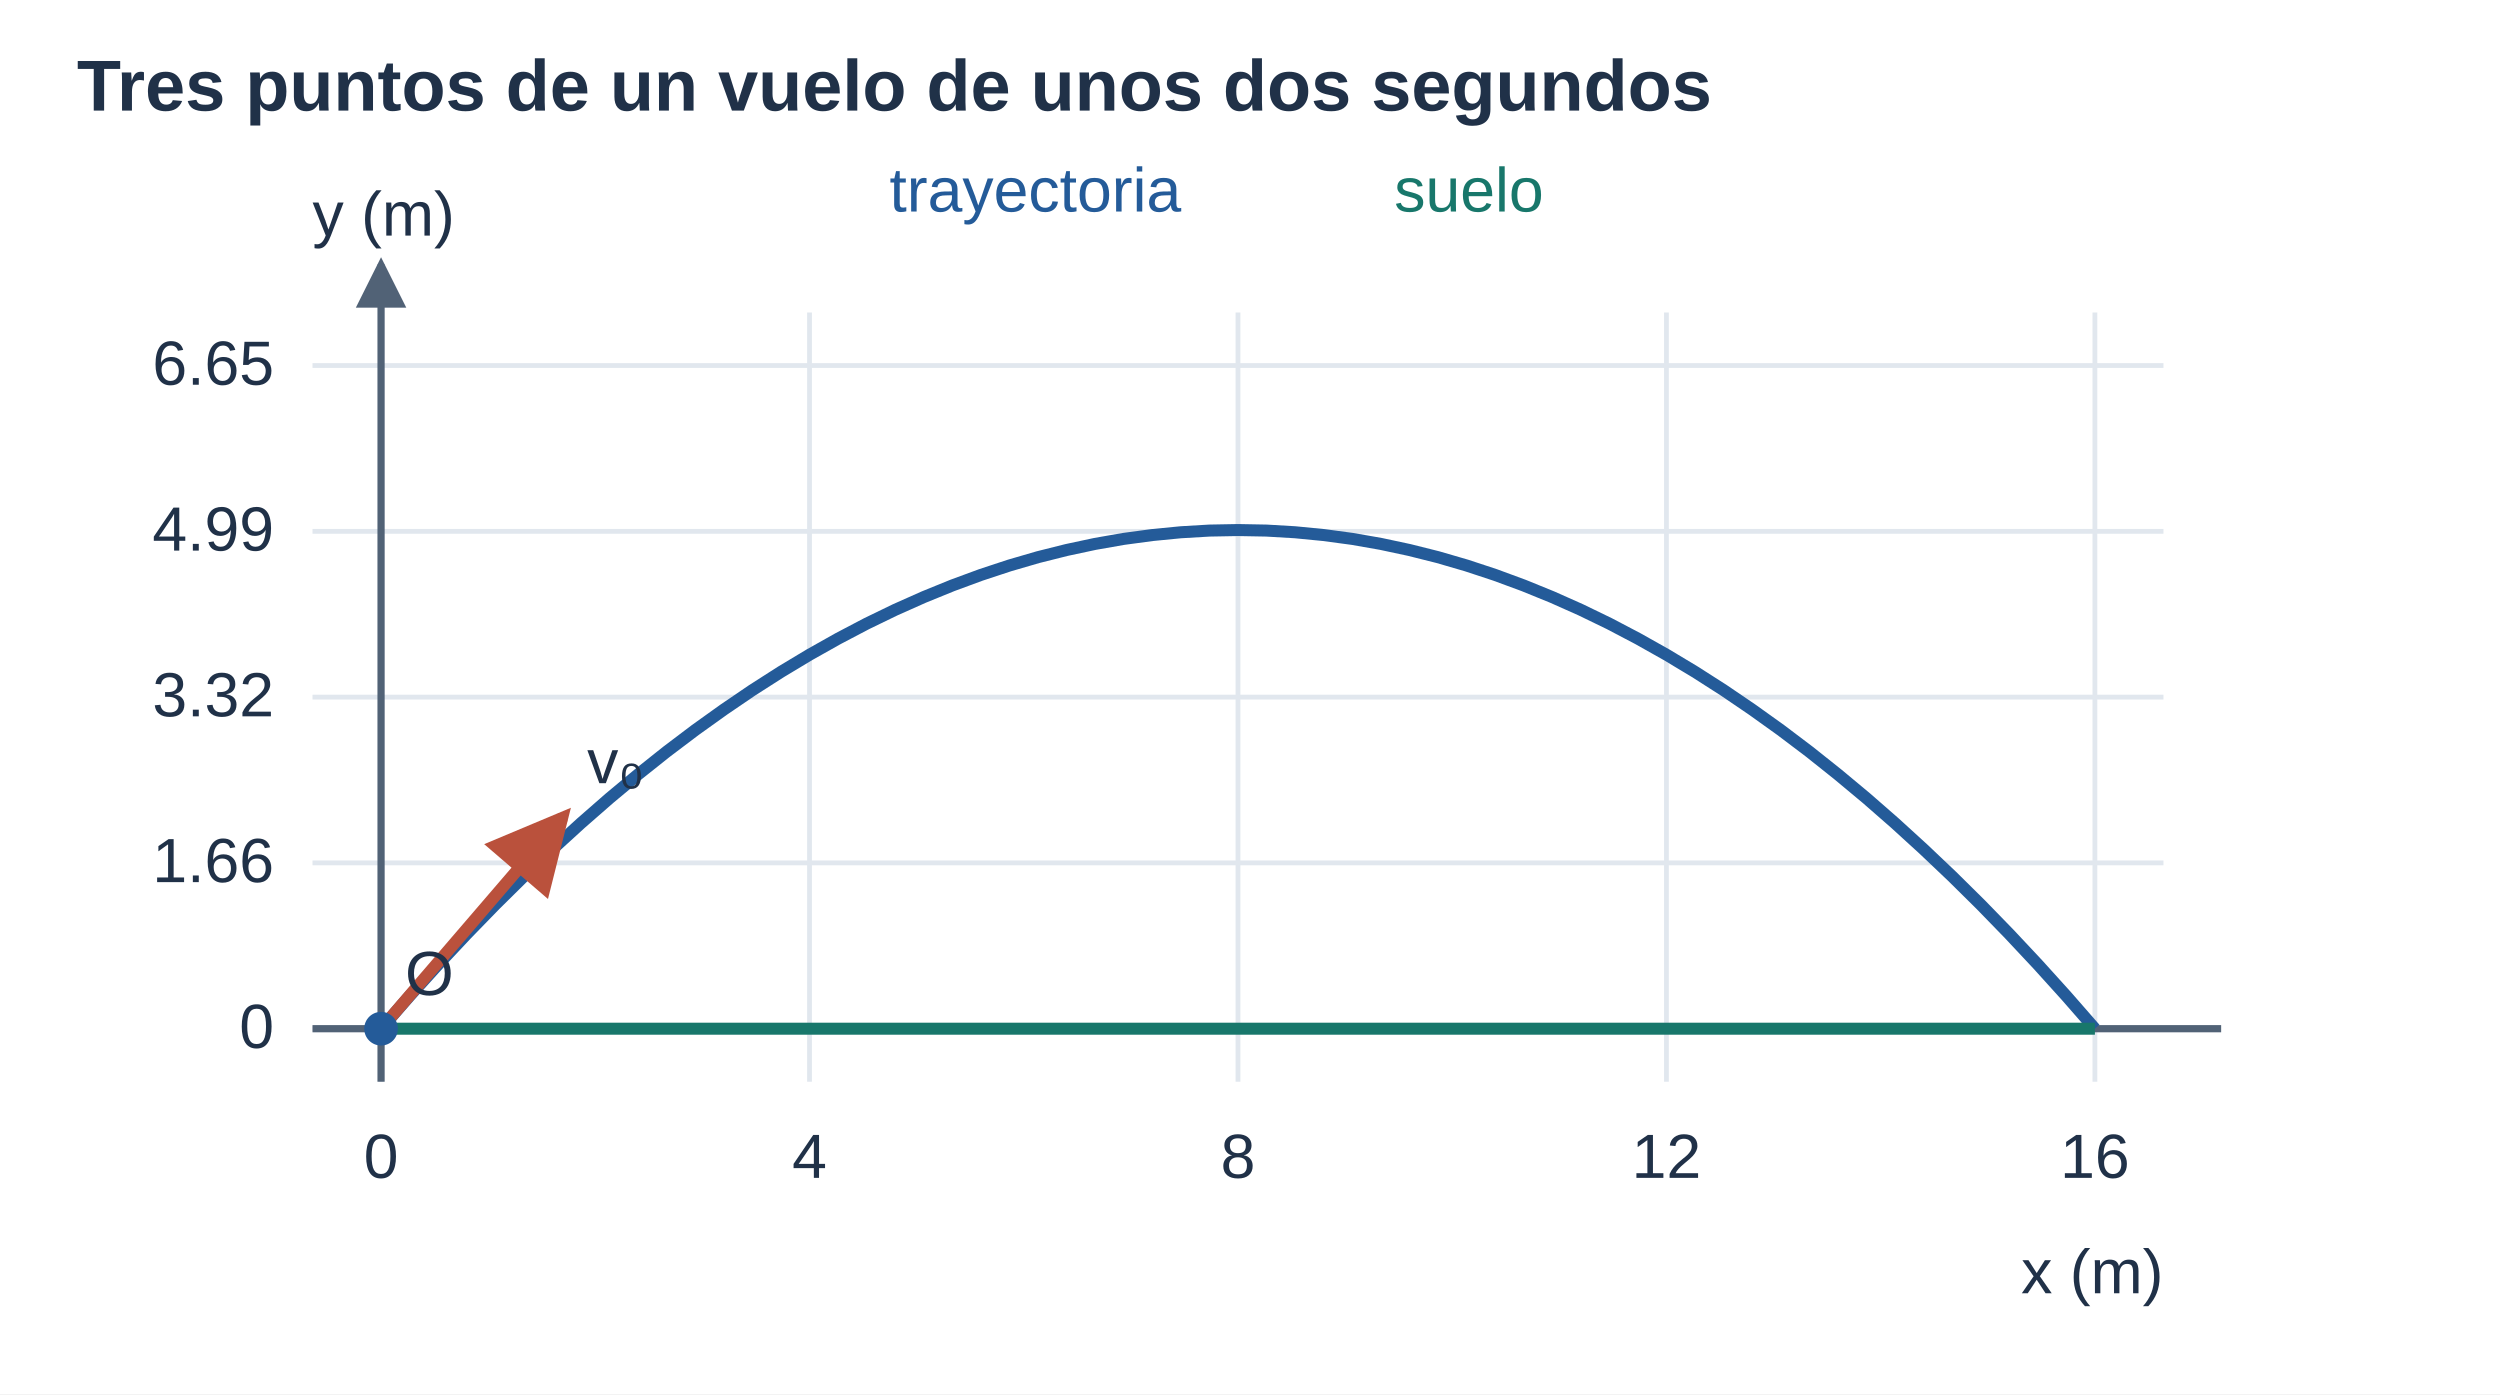
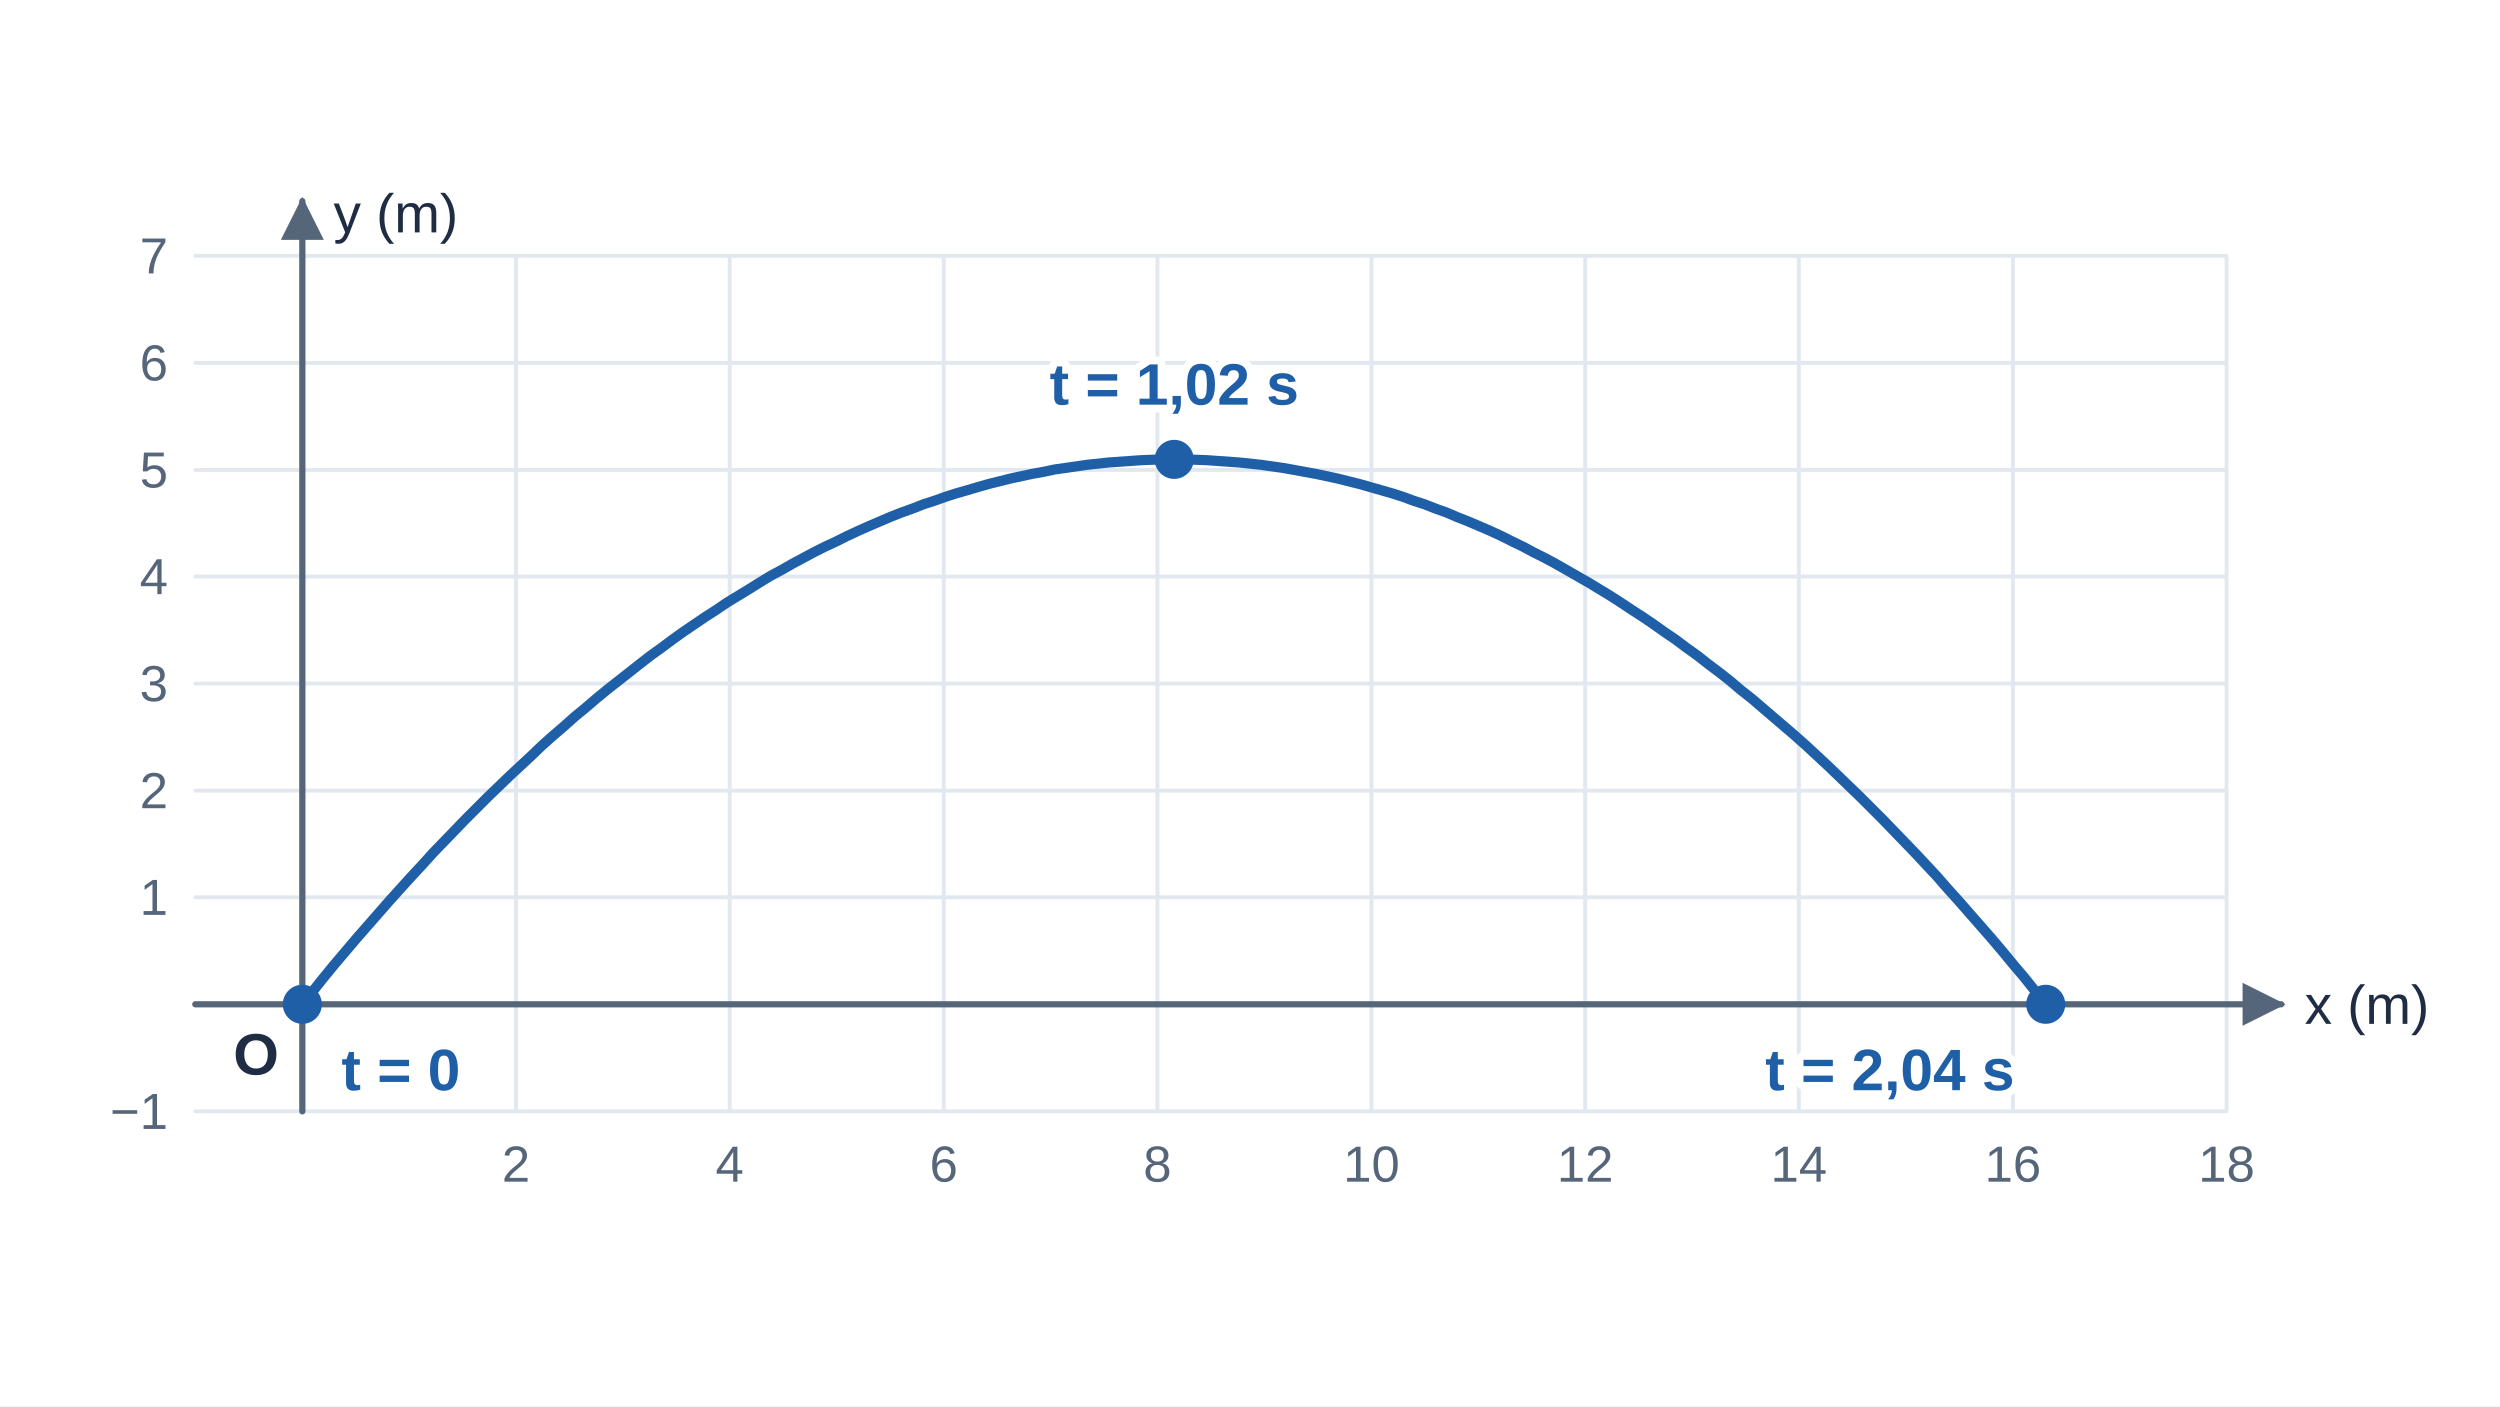
- <svg xmlns="http://www.w3.org/2000/svg" viewBox="0 0 520 290" role="img" aria-labelledby="title desc" style="max-width:100%;height:auto">
+ <svg xmlns="http://www.w3.org/2000/svg" viewBox="0 0 640 360" role="img" aria-labelledby="title desc" style="max-width:100%;height:auto">
  <defs>
-     <marker id="arrow" markerWidth="7" markerHeight="7" refX="6" refY="3.5" orient="auto-start-reverse">
-       <path d="M0 0 L7 3.5 L0 7Z" fill="context-stroke" />
+     <marker id="ah-blue" viewBox="0 0 10 10" refX="9" refY="5" markerWidth="11" markerHeight="11" markerUnits="userSpaceOnUse" orient="auto-start-reverse">
+       <path d="M0 0L10 5L0 10Z" fill="#1f5fa8" />
+     </marker>
+     <marker id="ah-red" viewBox="0 0 10 10" refX="9" refY="5" markerWidth="11" markerHeight="11" markerUnits="userSpaceOnUse" orient="auto-start-reverse">
+       <path d="M0 0L10 5L0 10Z" fill="#b8432f" />
+     </marker>
+     <marker id="ah-green" viewBox="0 0 10 10" refX="9" refY="5" markerWidth="11" markerHeight="11" markerUnits="userSpaceOnUse" orient="auto-start-reverse">
+       <path d="M0 0L10 5L0 10Z" fill="#16756a" />
+     </marker>
+     <marker id="ah-purple" viewBox="0 0 10 10" refX="9" refY="5" markerWidth="11" markerHeight="11" markerUnits="userSpaceOnUse" orient="auto-start-reverse">
+       <path d="M0 0L10 5L0 10Z" fill="#6d4fb0" />
+     </marker>
+     <marker id="ah-muted" viewBox="0 0 10 10" refX="9" refY="5" markerWidth="11" markerHeight="11" markerUnits="userSpaceOnUse" orient="auto-start-reverse">
+       <path d="M0 0L10 5L0 10Z" fill="#55657a" />
+     </marker>
+     <marker id="ah-ink" viewBox="0 0 10 10" refX="9" refY="5" markerWidth="11" markerHeight="11" markerUnits="userSpaceOnUse" orient="auto-start-reverse">
+       <path d="M0 0L10 5L0 10Z" fill="#1f2d44" />
    </marker>
  </defs>
-   <rect width="100%" height="100%" fill="white" />
-   <g font-family="Arial,sans-serif" font-size="13" fill="#203148">
-     <text x="16" y="23" font-size="15" font-weight="bold">Tres puntos de un vuelo de unos dos segundos</text>
-     <path d="M79.26 65V225 M65 213.97H450" stroke="#e1e7ee" fill="none" />
-     <text x="79.26" y="245" text-anchor="middle">0</text>
-     <text x="57" y="217.97" text-anchor="end">0</text>
-     <path d="M168.38 65V225 M65 179.48H450" stroke="#e1e7ee" fill="none" />
-     <text x="168.38" y="245" text-anchor="middle">4</text>
-     <text x="57" y="183.48" text-anchor="end">1.66</text>
-     <path d="M257.50 65V225 M65 145.00H450" stroke="#e1e7ee" fill="none" />
-     <text x="257.50" y="245" text-anchor="middle">8</text>
-     <text x="57" y="149.00" text-anchor="end">3.32</text>
-     <path d="M346.62 65V225 M65 110.52H450" stroke="#e1e7ee" fill="none" />
-     <text x="346.62" y="245" text-anchor="middle">12</text>
-     <text x="57" y="114.52" text-anchor="end">4.99</text>
-     <path d="M435.74 65V225 M65 76.03H450" stroke="#e1e7ee" fill="none" />
-     <text x="435.74" y="245" text-anchor="middle">16</text>
-     <text x="57" y="80.03" text-anchor="end">6.65</text>
-     <path d="M65 213.97H462 M79.26 225V55" stroke="#516276" stroke-width="1.5" fill="none" marker-end="url(#arrow)" />
-     <text x="450" y="269" text-anchor="end">x (m)</text>
-     <text x="65" y="49">y (m)</text>
-     <polyline points="79.26,213.97 85.20,207.17 91.14,200.60 97.08,194.26 103.02,188.15 108.97,182.27 114.91,176.63 120.85,171.21 126.79,166.02 132.73,161.07 138.67,156.34 144.61,151.85 150.56,147.59 156.50,143.55 162.44,139.75 168.38,136.18 174.32,132.84 180.26,129.72 186.20,126.84 192.15,124.19 198.09,121.77 204.03,119.58 209.97,117.62 215.91,115.89 221.85,114.40 227.79,113.13 233.73,112.09 239.68,111.29 245.62,110.71 251.56,110.36 257.50,110.25 263.44,110.36 269.38,110.71 275.32,111.29 281.27,112.09 287.21,113.13 293.15,114.40 299.09,115.89 305.03,117.62 310.97,119.58 316.91,121.77 322.85,124.19 328.80,126.84 334.74,129.72 340.68,132.84 346.62,136.18 352.56,139.75 358.50,143.55 364.44,147.59 370.39,151.85 376.33,156.34 382.27,161.07 388.21,166.02 394.15,171.21 400.09,176.63 406.03,182.27 411.98,188.15 417.92,194.26 423.86,200.60 429.80,207.17 435.74,213.97" fill="none" stroke="#245b99" stroke-width="2.5" />
-     <text x="185" y="44" fill="#245b99">trayectoria</text>
-     <polyline points="79.26,213.97 435.74,213.97" fill="none" stroke="#18776b" stroke-width="2.5" />
-     <text x="290" y="44" fill="#18776b">suelo</text>
-     <path d="M79.26,213.97 L117.12,169.91" stroke="#ba513c" stroke-width="2.5" marker-end="url(#arrow)" />
-     <text x="122.12" y="162.91">v₀</text>
-     <circle cx="79.26" cy="213.97" r="3.5" fill="#245b99" />
-     <text x="84.26" y="206.97">O</text>
+   <rect width="640" height="360" fill="#ffffff" />
+   <g font-family="Arial, Helvetica, sans-serif" font-size="15" fill="#1f2d44" stroke-linecap="round" stroke-linejoin="round">
+     <path d="M77.4 65.5V284.5M132.1 65.5V284.5M186.8 65.5V284.5M241.6 65.5V284.5M296.3 65.5V284.5M351.1 65.5V284.5M405.8 65.5V284.5M460.5 65.5V284.5M515.3 65.5V284.5M570.0 65.5V284.5M50.0 284.5H570.0M50.0 257.1H570.0M50.0 229.7H570.0M50.0 202.4H570.0M50.0 175.0H570.0M50.0 147.6H570.0M50.0 120.3H570.0M50.0 92.9H570.0M50.0 65.5H570.0" fill="none" stroke="#e2e8f0" stroke-width="1" />
+     <text x="71.4" y="275.1" text-anchor="end" font-weight="bold">O</text>
+     <text x="132.1" y="302.5" text-anchor="middle" fill="#55657a" font-size="13">2</text>
+     <text x="186.8" y="302.5" text-anchor="middle" fill="#55657a" font-size="13">4</text>
+     <text x="241.6" y="302.5" text-anchor="middle" fill="#55657a" font-size="13">6</text>
+     <text x="296.3" y="302.5" text-anchor="middle" fill="#55657a" font-size="13">8</text>
+     <text x="351.1" y="302.5" text-anchor="middle" fill="#55657a" font-size="13">10</text>
+     <text x="405.8" y="302.5" text-anchor="middle" fill="#55657a" font-size="13">12</text>
+     <text x="460.5" y="302.5" text-anchor="middle" fill="#55657a" font-size="13">14</text>
+     <text x="515.3" y="302.5" text-anchor="middle" fill="#55657a" font-size="13">16</text>
+     <text x="570.0" y="302.5" text-anchor="middle" fill="#55657a" font-size="13">18</text>
+     <text x="43.0" y="289.0" text-anchor="end" fill="#55657a" font-size="13">−1</text>
+     <text x="43.0" y="234.2" text-anchor="end" fill="#55657a" font-size="13">1</text>
+     <text x="43.0" y="206.9" text-anchor="end" fill="#55657a" font-size="13">2</text>
+     <text x="43.0" y="179.5" text-anchor="end" fill="#55657a" font-size="13">3</text>
+     <text x="43.0" y="152.1" text-anchor="end" fill="#55657a" font-size="13">4</text>
+     <text x="43.0" y="124.8" text-anchor="end" fill="#55657a" font-size="13">5</text>
+     <text x="43.0" y="97.4" text-anchor="end" fill="#55657a" font-size="13">6</text>
+     <text x="43.0" y="70.0" text-anchor="end" fill="#55657a" font-size="13">7</text>
+     <path d="M50.0 257.1L584.0 257.1" fill="none" stroke="#55657a" stroke-width="1.6" marker-end="url(#ah-muted)" />
+     <path d="M77.4 284.5L77.4 51.5" fill="none" stroke="#55657a" stroke-width="1.6" marker-end="url(#ah-muted)" />
+     <text x="590.0" y="262.1" font-size="14">x (m)</text>
+     <text x="85.4" y="59.5" font-size="14">y (m)</text>
+     <polyline points="77.4,257.1 80.2,253.6 82.9,250.2 85.7,246.8 88.5,243.5 91.3,240.2 94.1,237.0 96.9,233.8 99.7,230.6 102.5,227.5 105.3,224.4 108.1,221.4 110.8,218.4 113.6,215.5 116.4,212.6 119.2,209.7 122.0,206.9 124.8,204.1 127.6,201.4 130.4,198.7 133.2,196.1 136.0,193.5 138.7,190.9 141.5,188.4 144.3,186.0 147.1,183.5 149.9,181.2 152.7,178.8 155.5,176.5 158.3,174.3 161.1,172.1 163.9,169.9 166.6,167.8 169.4,165.8 172.2,163.7 175.0,161.7 177.8,159.8 180.6,157.9 183.4,156.1 186.2,154.2 189.0,152.5 191.8,150.8 194.5,149.1 197.3,147.4 200.1,145.9 202.9,144.3 205.7,142.8 208.5,141.3 211.3,139.9 214.1,138.6 216.9,137.2 219.7,135.9 222.4,134.7 225.2,133.5 228.0,132.3 230.8,131.2 233.6,130.2 236.4,129.1 239.2,128.2 242.0,127.2 244.8,126.3 247.6,125.5 250.3,124.7 253.1,123.9 255.9,123.2 258.7,122.5 261.5,121.9 264.3,121.3 267.1,120.8 269.9,120.2 272.7,119.8 275.5,119.4 278.2,119.0 281.0,118.7 283.8,118.4 286.6,118.2 289.4,118.0 292.2,117.8 295.0,117.7 297.8,117.6 300.6,117.6 303.4,117.6 306.1,117.7 308.9,117.8 311.7,118.0 314.5,118.2 317.3,118.4 320.1,118.7 322.9,119.0 325.7,119.4 328.5,119.8 331.3,120.3 334.0,120.8 336.8,121.3 339.6,121.9 342.4,122.5 345.2,123.2 348.0,123.9 350.8,124.7 353.6,125.5 356.4,126.3 359.2,127.2 361.9,128.2 364.7,129.1 367.5,130.2 370.3,131.2 373.1,132.4 375.9,133.5 378.7,134.7 381.5,135.9 384.3,137.2 387.1,138.6 389.8,139.9 392.6,141.4 395.4,142.8 398.2,144.3 401.0,145.9 403.8,147.5 406.6,149.1 409.4,150.8 412.2,152.5 415.0,154.3 417.7,156.1 420.5,157.9 423.3,159.8 426.1,161.8 428.9,163.7 431.7,165.8 434.5,167.8 437.3,170.0 440.1,172.1 442.9,174.3 445.6,176.6 448.4,178.8 451.2,181.2 454.0,183.6 456.8,186.0 459.6,188.4 462.4,190.9 465.2,193.5 468.0,196.1 470.7,198.7 473.5,201.4 476.3,204.1 479.1,206.9 481.9,209.7 484.7,212.6 487.5,215.5 490.3,218.4 493.1,221.4 495.9,224.4 498.6,227.5 501.4,230.6 504.2,233.8 507.0,237.0 509.8,240.2 512.6,243.5 515.4,246.9 518.2,250.2 521.0,253.7 523.8,257.1" fill="none" stroke="#1f5fa8" stroke-width="2.6" />
+     <circle cx="77.4" cy="257.1" r="5" fill="#1f5fa8" />
+     <text x="87.4" y="279.1" fill="#1f5fa8" font-weight="bold" stroke="#ffffff" stroke-width="4" paint-order="stroke">t = 0</text>
+     <circle cx="300.6" cy="117.6" r="5" fill="#1f5fa8" />
+     <text x="300.6" y="103.6" text-anchor="middle" fill="#1f5fa8" font-weight="bold" stroke="#ffffff" stroke-width="4" paint-order="stroke">t = 1,02 s</text>
+     <circle cx="523.7" cy="257.1" r="5" fill="#1f5fa8" />
+     <text x="515.7" y="279.1" text-anchor="end" fill="#1f5fa8" font-weight="bold" stroke="#ffffff" stroke-width="4" paint-order="stroke">t = 2,04 s</text>
  </g>
</svg>
